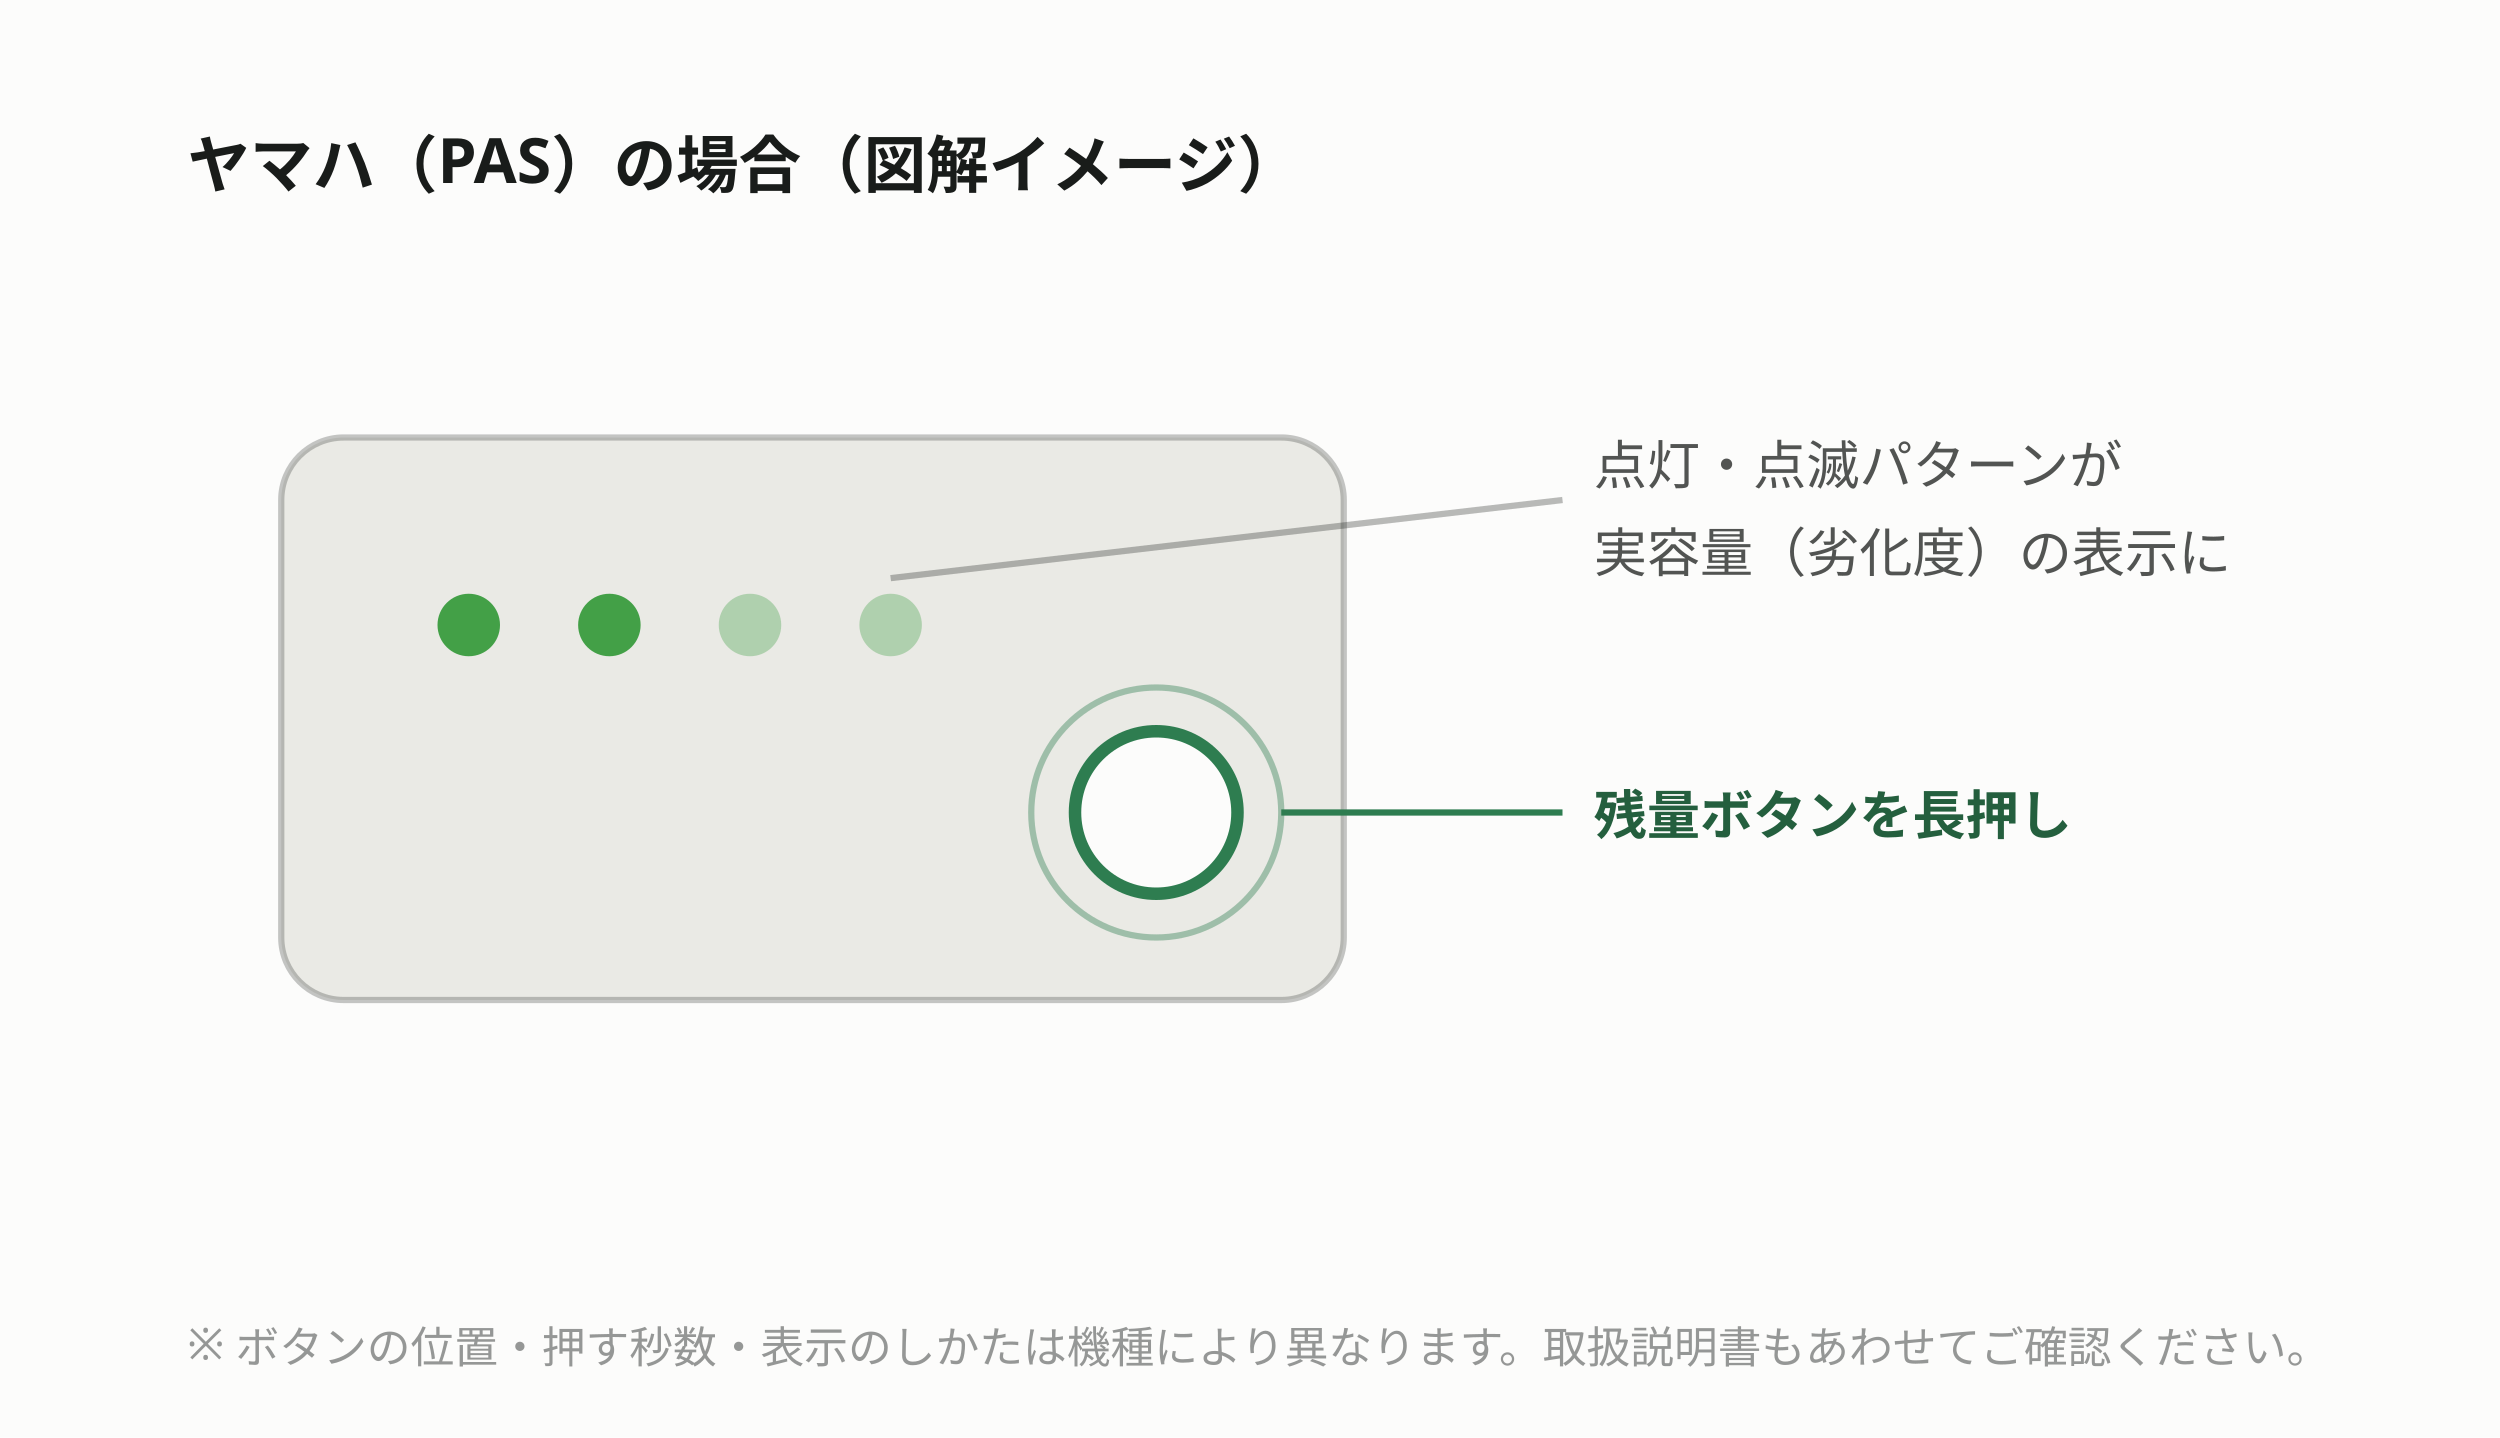
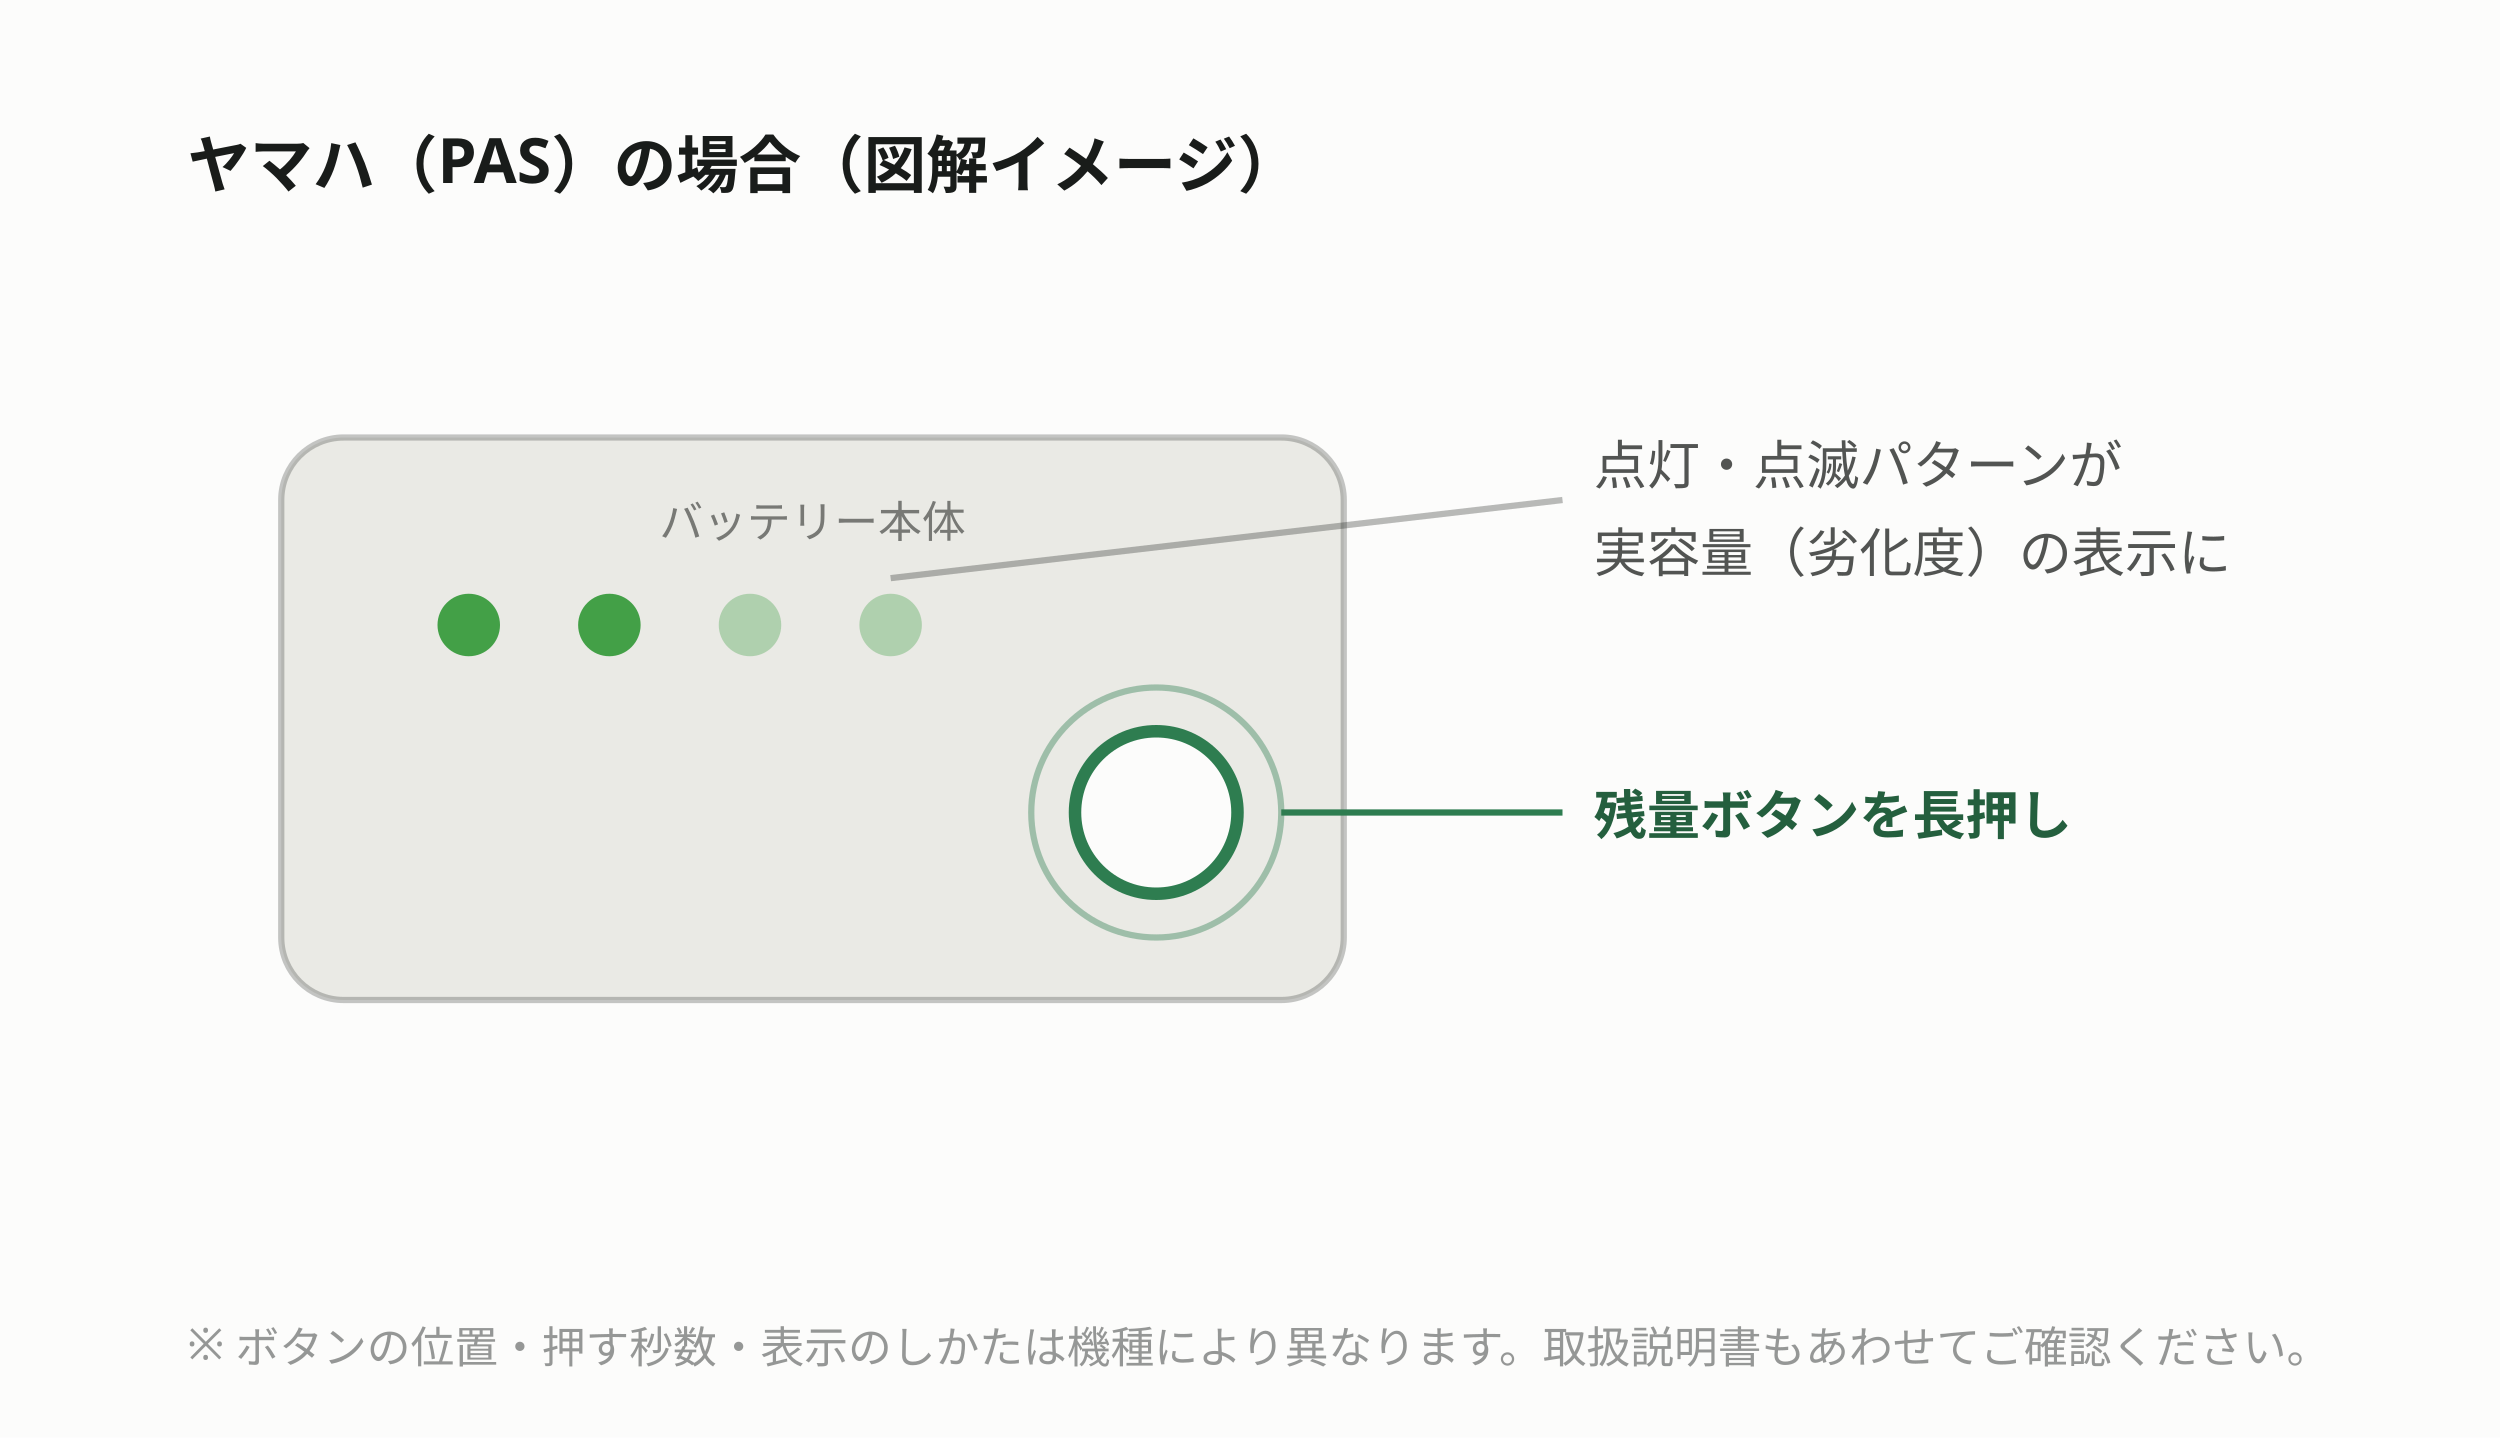
<svg xmlns="http://www.w3.org/2000/svg" viewBox="0 0 800 460" role="img" aria-labelledby="cyTitle">
  <rect width="800" height="460" fill="#FCFCFB" />
  <text x="60" y="60" font-family="sans-serif" font-size="20" font-weight="700" fill="#191C1A">ヤマハ（PAS）の場合（図解イメージ）</text>
  <rect x="90" y="140" width="340" height="180" rx="20" fill="#EAEAE5" stroke="#191C1A" stroke-opacity="0.25" stroke-width="2" />
+   <text x="260" y="172" font-family="sans-serif" font-size="14" text-anchor="middle" fill="#191C1A" opacity="0.55">バッテリー本体</text>
  <circle cx="150" cy="200" r="10" fill="#43A047" />
  <circle cx="195" cy="200" r="10" fill="#43A047" />
  <circle cx="240" cy="200" r="10" fill="#43A047" opacity="0.35" />
  <circle cx="285" cy="200" r="10" fill="#43A047" opacity="0.35" />
  <circle cx="370" cy="260" r="26" fill="#FCFCFB" stroke="#2E7D50" stroke-width="4" />
  <circle cx="370" cy="260" r="40" fill="none" stroke="#2E7D50" stroke-width="2" opacity="0.4" />
  <line x1="410" y1="260" x2="500" y2="260" stroke="#2E7D50" stroke-width="2" />
  <text x="510" y="267" font-family="sans-serif" font-size="17" font-weight="700" fill="#245F3E">残量ボタンを長押し</text>
  <line x1="285" y1="185" x2="500" y2="160" stroke="#191C1A" stroke-opacity="0.3" stroke-width="2" />
  <text x="510" y="155" font-family="sans-serif" font-size="17" fill="#191C1A" opacity="0.75">点灯・点滅パターンが</text>
  <text x="510" y="183" font-family="sans-serif" font-size="17" fill="#191C1A" opacity="0.75">実容量（劣化度）の表示に</text>
  <text x="60" y="435" font-family="sans-serif" font-size="14" fill="#191C1A" opacity="0.45">※ ボタンの位置・押す秒数・表示のしかたは機種により異なります。取扱説明書もあわせてご確認ください。</text>
</svg>
